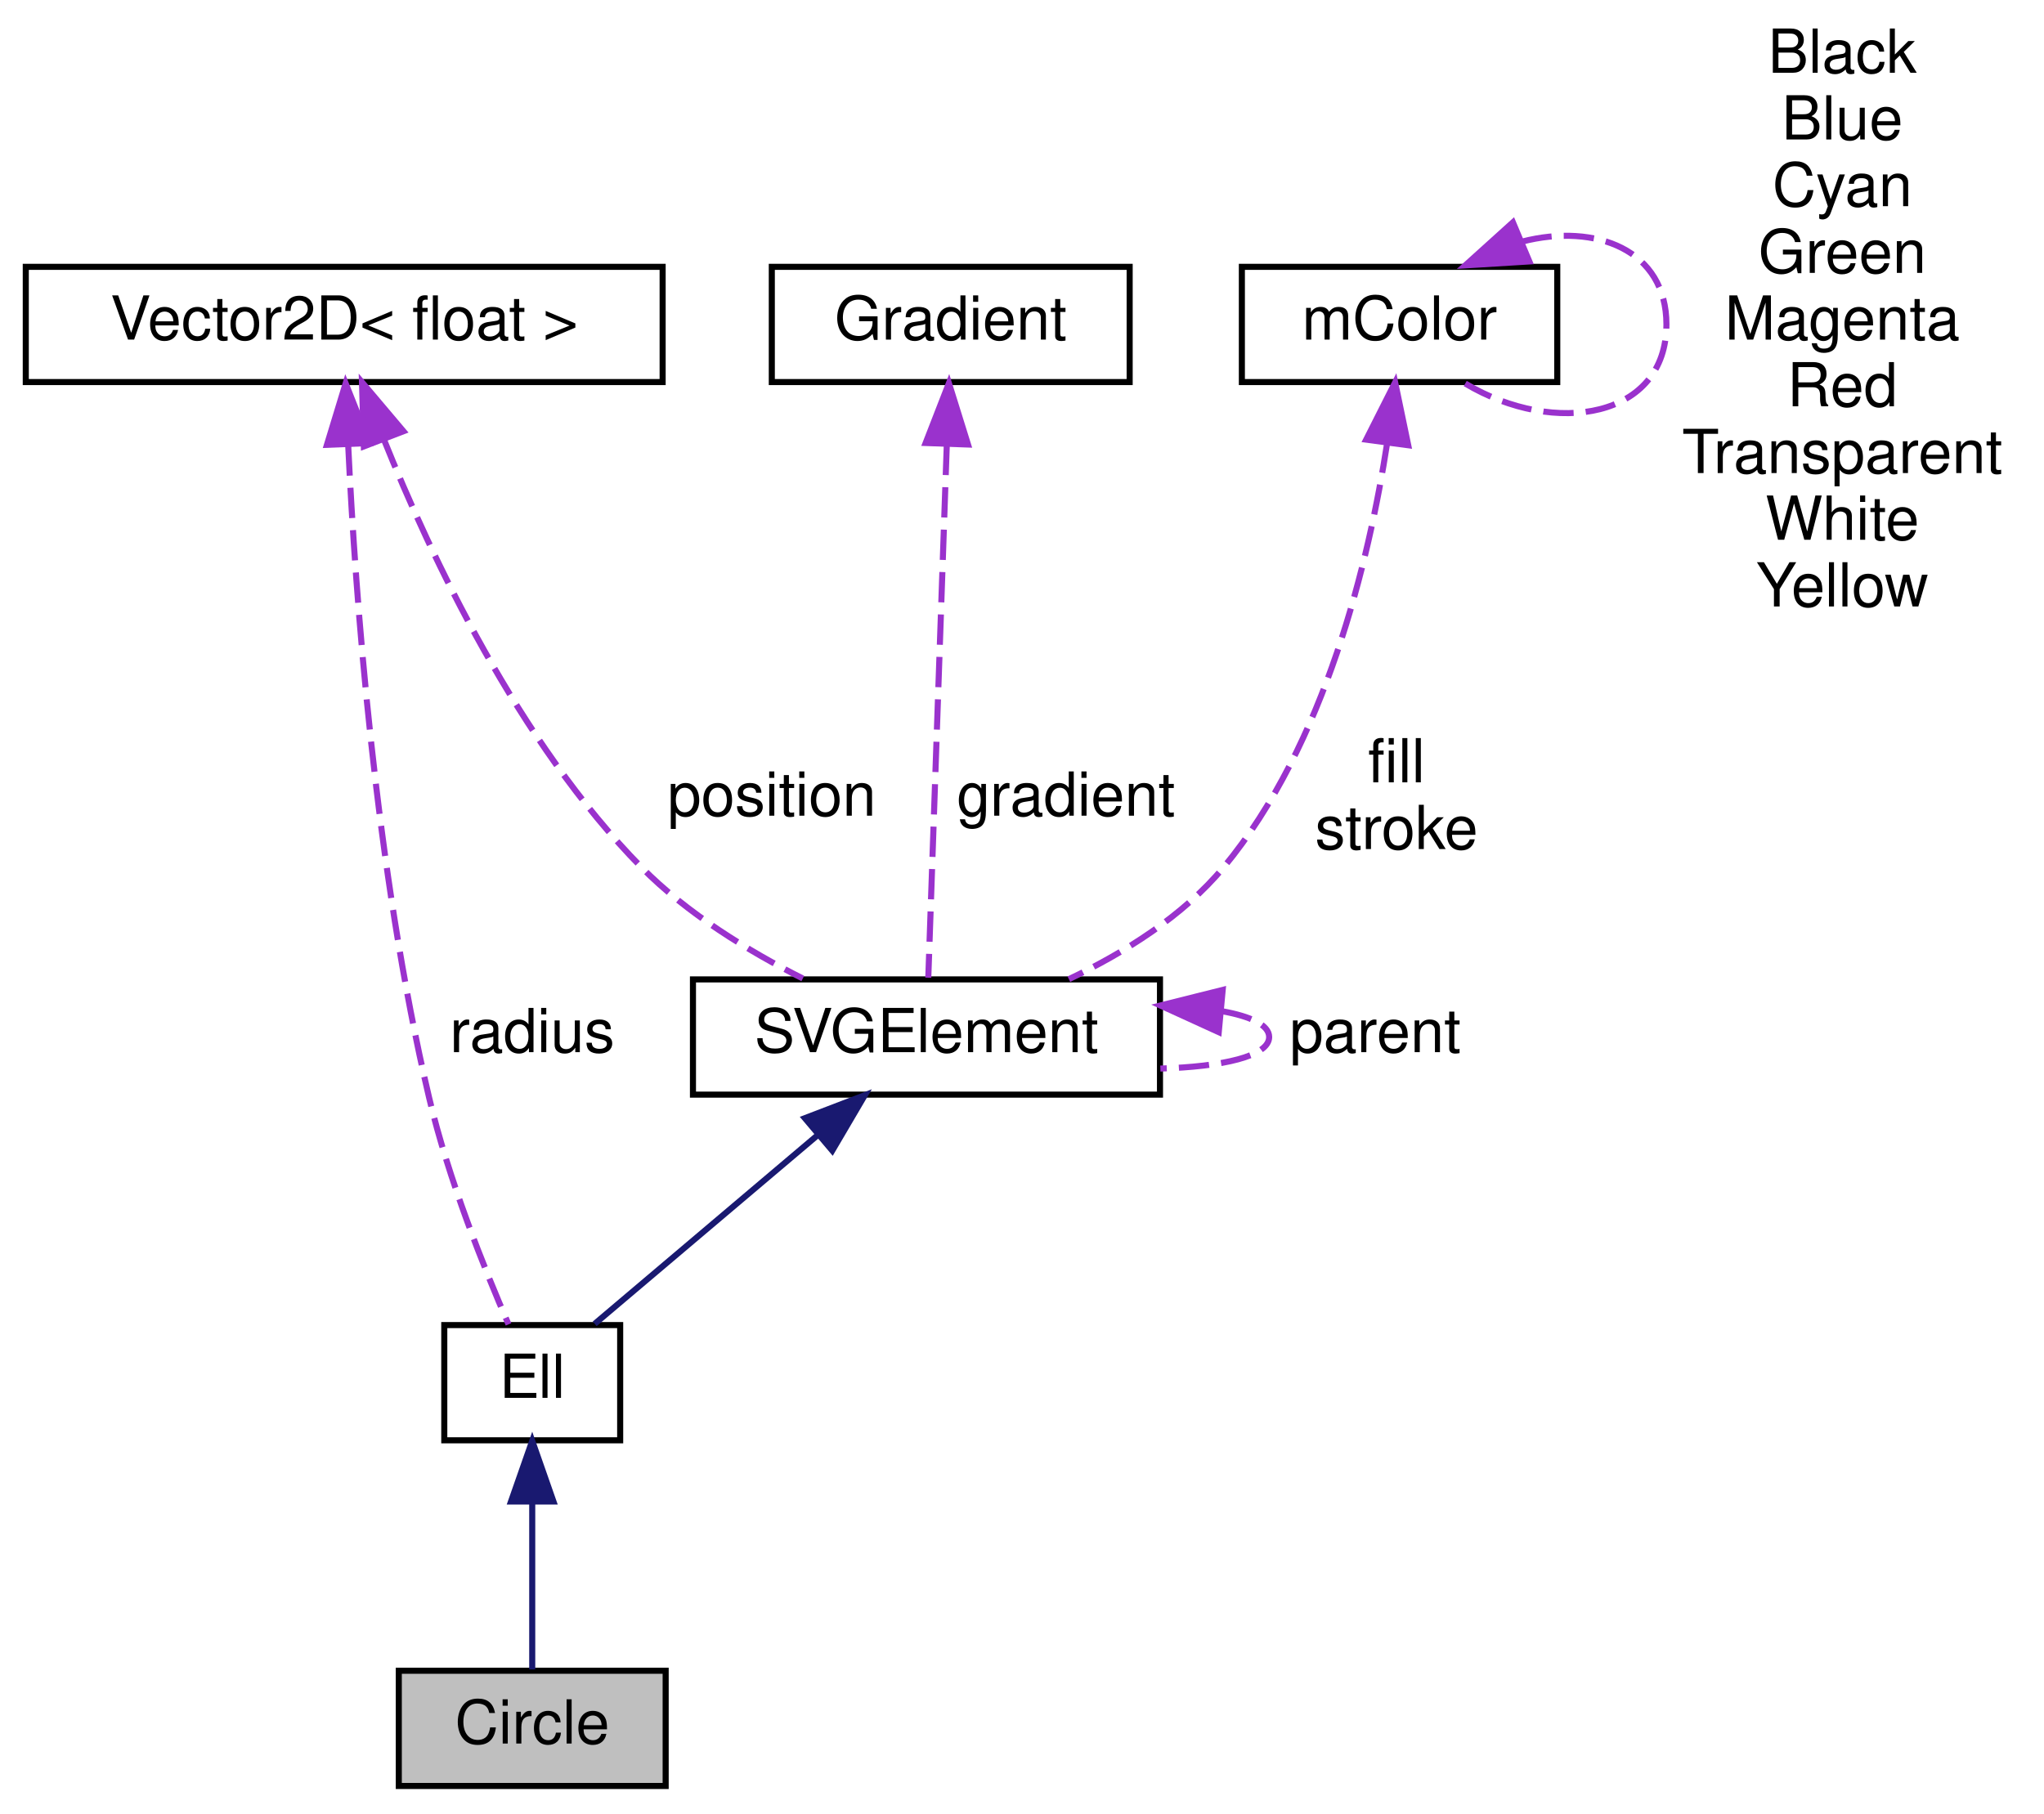
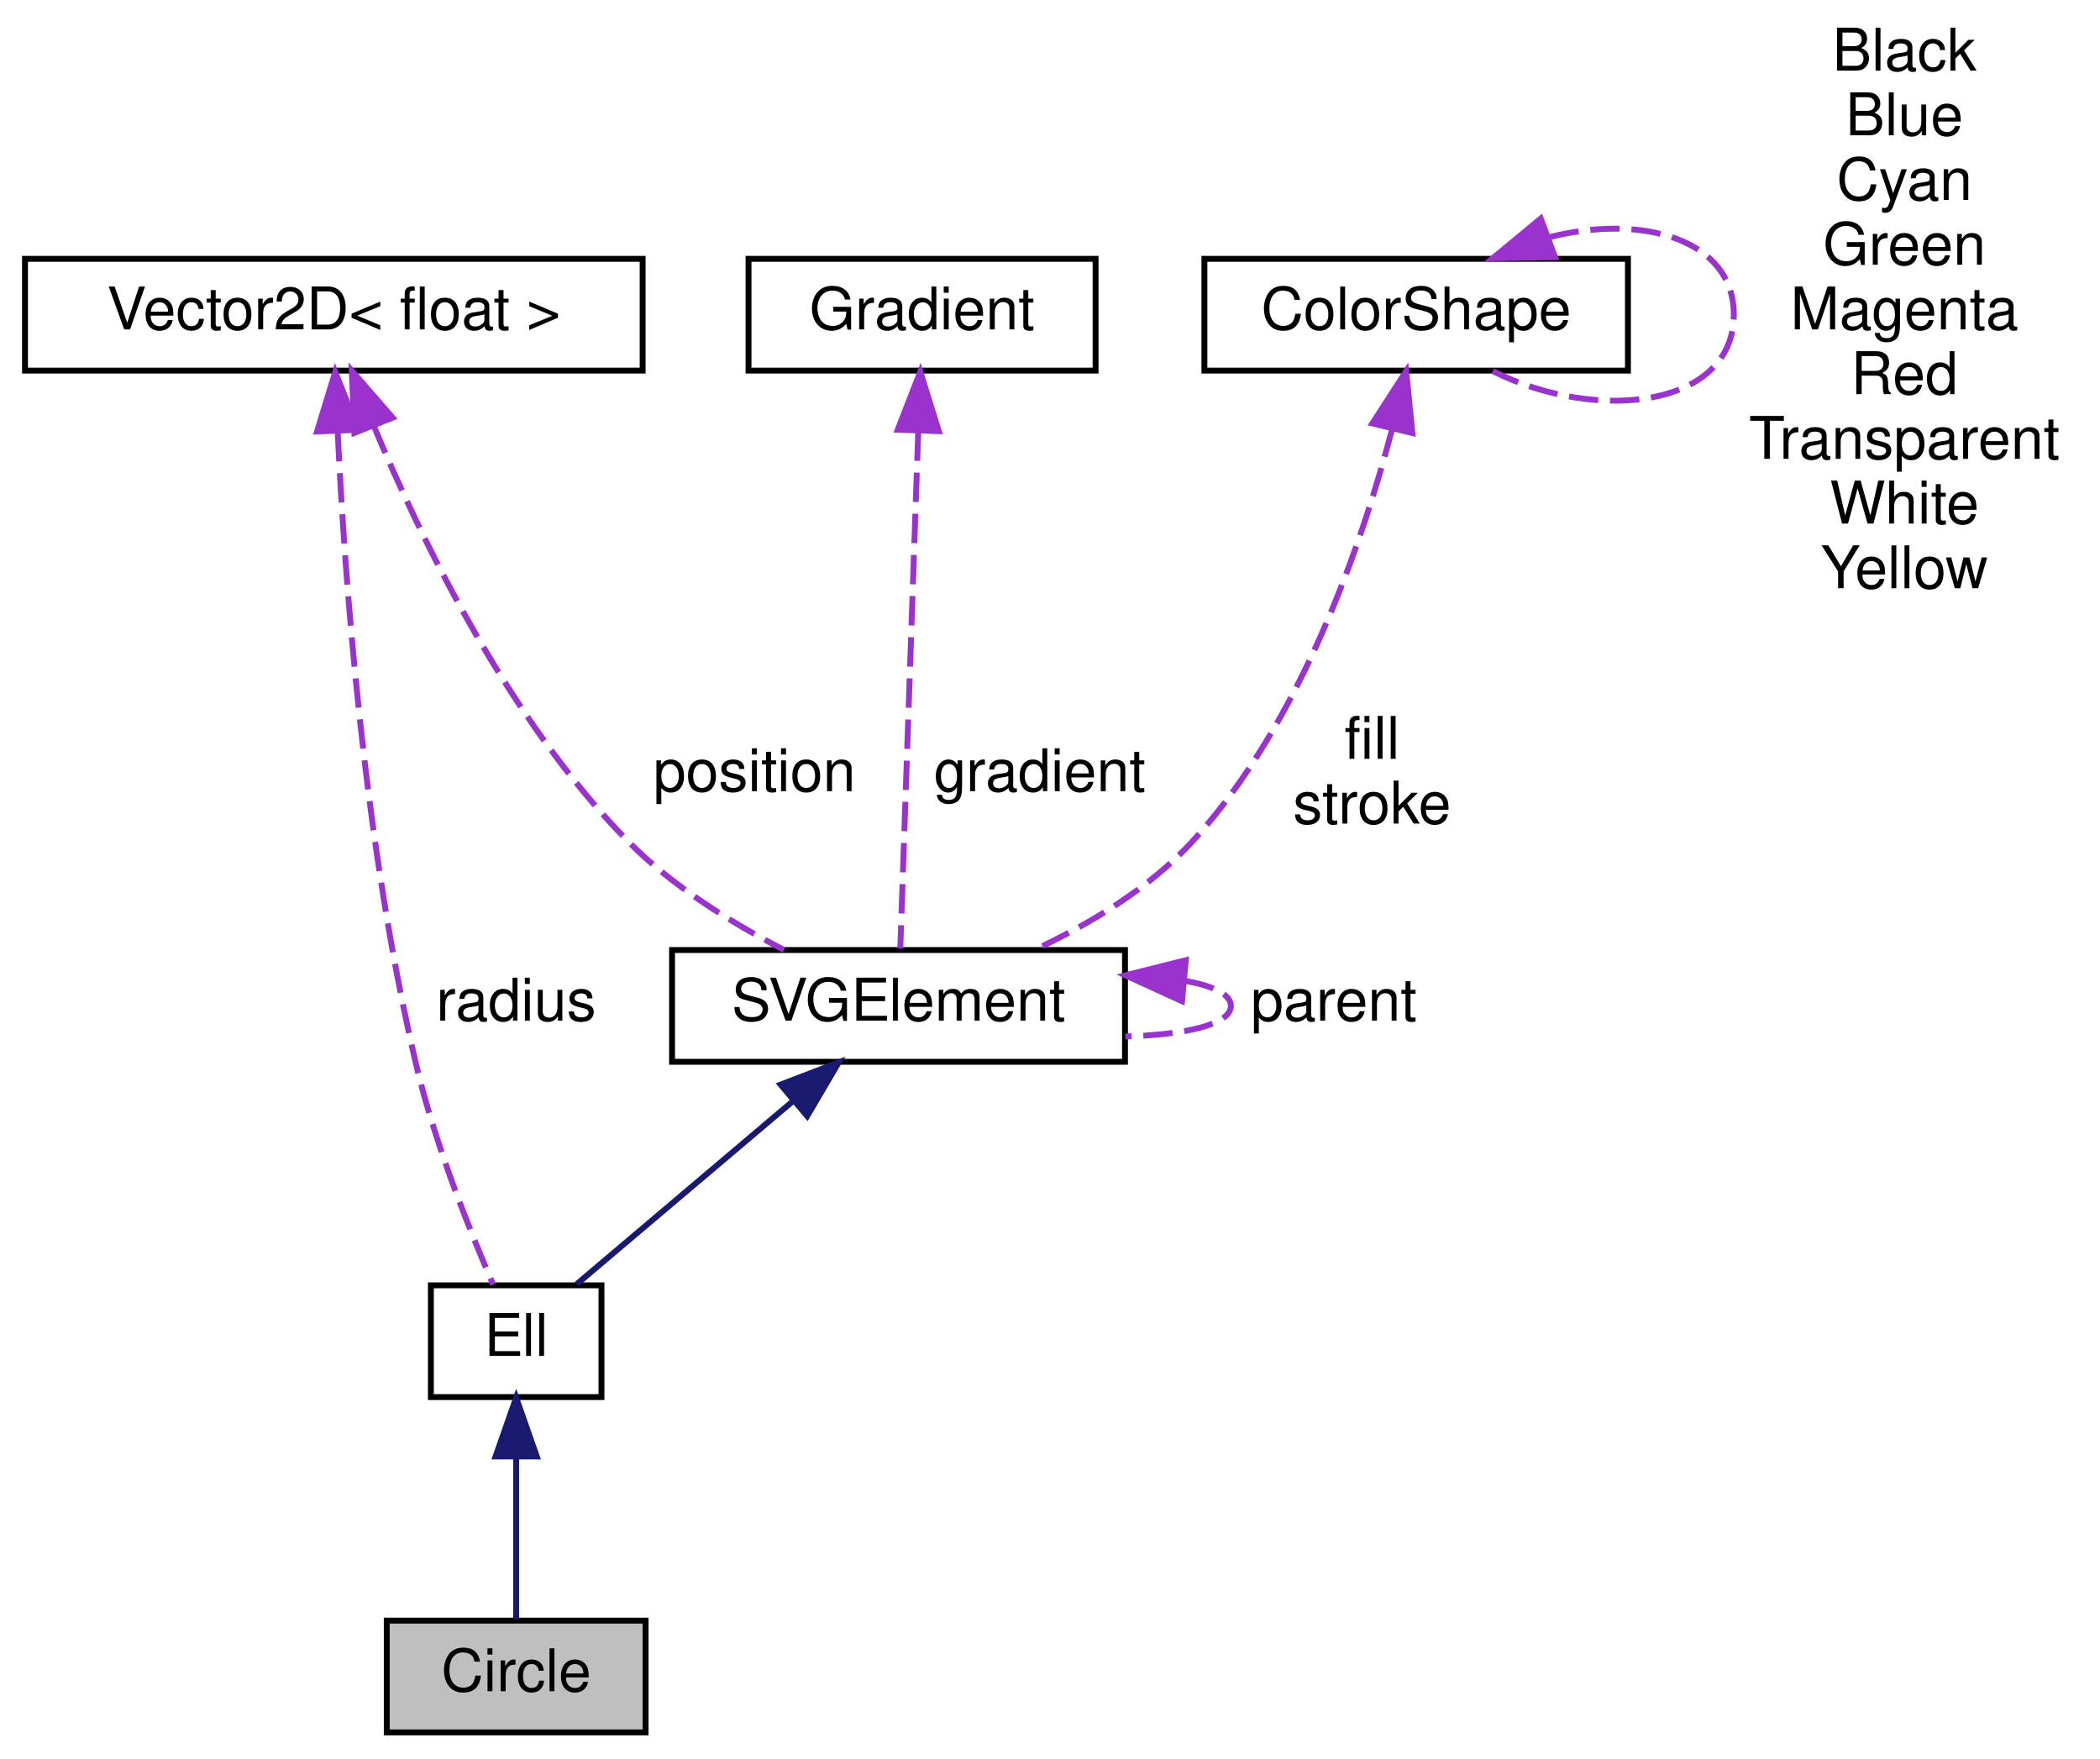
- <svg xmlns="http://www.w3.org/2000/svg" xmlns:xlink="http://www.w3.org/1999/xlink" width="337pt" height="299pt" viewBox="0.00 0.00 336.50 299.00">
+ <svg xmlns="http://www.w3.org/2000/svg" xmlns:xlink="http://www.w3.org/1999/xlink" width="357pt" height="299pt" viewBox="0.00 0.00 356.50 299.00">
  <g id="graph0" class="graph" transform="scale(1 1) rotate(0) translate(4 295)">
    <g id="node1" class="node">
      <g id="a_node1">
        <a xlink:title="Represents a circle in 2D space.">
          <polygon fill="#bfbfbf" stroke="black" points="61.5,-0.5 61.5,-19.5 105.5,-19.5 105.5,-0.5 61.5,-0.5" />
          <text text-anchor="middle" x="83.5" y="-7.5" font-family="Helvetica,sans-Serif" font-size="10.00">Circle</text>
        </a>
      </g>
    </g>
    <g id="node2" class="node">
      <g id="a_node2">
        <a xlink:href="classEll.html" target="_top" xlink:title="Represents an ellipse in 2D space.">
          <polygon fill="none" stroke="black" points="69,-57.5 69,-76.5 98,-76.5 98,-57.5 69,-57.5" />
          <text text-anchor="middle" x="83.5" y="-64.5" font-family="Helvetica,sans-Serif" font-size="10.00">Ell</text>
        </a>
      </g>
    </g>
    <g id="edge1" class="edge">
      <path fill="none" stroke="midnightblue" d="M83.5,-47.12C83.5,-37.82 83.5,-27.06 83.5,-19.71" />
      <polygon fill="midnightblue" stroke="midnightblue" points="80,-47.41 83.5,-57.41 87,-47.41 80,-47.41" />
    </g>
    <g id="node3" class="node">
      <g id="a_node3">
        <a xlink:href="classSVGElement.html" target="_top" xlink:title="Represents an element in an SVG file.">
          <polygon fill="none" stroke="black" points="110,-114.5 110,-133.5 187,-133.5 187,-114.5 110,-114.5" />
          <text text-anchor="middle" x="148.5" y="-121.5" font-family="Helvetica,sans-Serif" font-size="10.00">SVGElement</text>
        </a>
      </g>
    </g>
    <g id="edge2" class="edge">
      <path fill="none" stroke="midnightblue" d="M130.43,-107.71C118.62,-97.72 103.62,-85.02 93.8,-76.71" />
      <polygon fill="midnightblue" stroke="midnightblue" points="128.45,-110.62 138.34,-114.41 132.97,-105.27 128.45,-110.62" />
    </g>
-     <g id="edge5" class="edge">
+     <g id="edge7" class="edge">
      <path fill="none" stroke="#9a32cd" stroke-dasharray="5,2" d="M197.22,-128.26C201.98,-127.4 205,-125.98 205,-124 205,-120.83 197.27,-119.09 187.06,-118.8" />
      <polygon fill="#9a32cd" stroke="#9a32cd" points="196.69,-124.8 187.06,-129.2 197.34,-131.77 196.69,-124.8" />
      <text text-anchor="middle" x="222.5" y="-121.5" font-family="Helvetica,sans-Serif" font-size="10.00"> parent</text>
    </g>
    <g id="node4" class="node">
      <g id="a_node4">
        <a xlink:href="classVector2D.html" target="_top" xlink:title=" ">
          <polygon fill="none" stroke="black" points="0,-232 0,-251 105,-251 105,-232 0,-232" />
          <text text-anchor="middle" x="52.5" y="-239" font-family="Helvetica,sans-Serif" font-size="10.00">Vector2D&lt; float &gt;</text>
        </a>
      </g>
    </g>
    <g id="edge8" class="edge">
      <path fill="none" stroke="#9a32cd" stroke-dasharray="5,2" d="M53.16,-221.56C54.35,-196.61 57.64,-151.5 66.5,-114 69.67,-100.58 75.64,-85.72 79.59,-76.62" />
      <polygon fill="#9a32cd" stroke="#9a32cd" points="49.65,-221.65 52.74,-231.79 56.65,-221.94 49.65,-221.65" />
      <text text-anchor="middle" x="83.5" y="-121.5" font-family="Helvetica,sans-Serif" font-size="10.00"> radius</text>
    </g>
    <g id="edge3" class="edge">
-       <path fill="none" stroke="#9a32cd" stroke-dasharray="5,2" d="M59.03,-222.57C66.77,-203.27 81.23,-172.59 101.5,-152 109.03,-144.35 119.17,-138.16 128.11,-133.65" />
-       <polygon fill="#9a32cd" stroke="#9a32cd" points="55.74,-221.39 55.43,-231.98 62.27,-223.89 55.74,-221.39" />
-       <text text-anchor="middle" x="123" y="-160.5" font-family="Helvetica,sans-Serif" font-size="10.00"> position</text>
+       <path fill="none" stroke="#9a32cd" stroke-dasharray="5,2" d="M59.29,-222.61C67.3,-203.35 82.14,-172.7 102.5,-152 110.03,-144.34 120.18,-138.08 129.03,-133.52" />
+       <polygon fill="#9a32cd" stroke="#9a32cd" points="56,-221.41 55.55,-232 62.5,-224 56,-221.41" />
+       <text text-anchor="middle" x="124" y="-160.5" font-family="Helvetica,sans-Serif" font-size="10.00"> position</text>
    </g>
    <g id="node5" class="node">
      <g id="a_node5">
        <a xlink:href="classGradient.html" target="_top" xlink:title="A class that represents a gradient.">
          <polygon fill="none" stroke="black" points="123,-232 123,-251 182,-251 182,-232 123,-232" />
          <text text-anchor="middle" x="152.5" y="-239" font-family="Helvetica,sans-Serif" font-size="10.00">Gradient</text>
        </a>
      </g>
    </g>
    <g id="edge4" class="edge">
      <path fill="none" stroke="#9a32cd" stroke-dasharray="5,2" d="M151.85,-221.66C150.97,-196.37 149.45,-152.44 148.8,-133.78" />
      <polygon fill="#9a32cd" stroke="#9a32cd" points="148.36,-221.95 152.2,-231.82 155.35,-221.7 148.36,-221.95" />
-       <text text-anchor="middle" x="171.5" y="-160.5" font-family="Helvetica,sans-Serif" font-size="10.00"> gradient</text>
+       <text text-anchor="middle" x="172.5" y="-160.5" font-family="Helvetica,sans-Serif" font-size="10.00"> gradient</text>
    </g>
    <g id="node6" class="node">
      <g id="a_node6">
-         <a xlink:href="classmColor.html" target="_top" xlink:title="Utility class for manipulating RGBA mColors.">
-           <polygon fill="none" stroke="black" points="200.5,-232 200.5,-251 252.5,-251 252.5,-232 200.5,-232" />
-           <text text-anchor="middle" x="226.5" y="-239" font-family="Helvetica,sans-Serif" font-size="10.00">mColor</text>
+         <a xlink:href="classColorShape.html" target="_top" xlink:title="Utility class for manipulating RGBA ColorShapes.">
+           <polygon fill="none" stroke="black" points="200.5,-232 200.5,-251 272.5,-251 272.5,-232 200.5,-232" />
+           <text text-anchor="middle" x="236.5" y="-239" font-family="Helvetica,sans-Serif" font-size="10.00">ColorShape</text>
        </a>
      </g>
    </g>
+     <g id="edge5" class="edge">
+       <path fill="none" stroke="#9a32cd" stroke-dasharray="5,2" d="M232.45,-222.19C227.37,-202.78 216.98,-172.21 198.5,-152 191.18,-143.99 180.92,-137.88 171.59,-133.51" />
+       <polygon fill="#9a32cd" stroke="#9a32cd" points="229.05,-223.02 234.8,-231.92 235.86,-221.38 229.05,-223.02" />
+       <text text-anchor="middle" x="229" y="-166" font-family="Helvetica,sans-Serif" font-size="10.00"> fill</text>
+       <text text-anchor="middle" x="229" y="-155" font-family="Helvetica,sans-Serif" font-size="10.00">stroke</text>
+     </g>
    <g id="edge6" class="edge">
-       <path fill="none" stroke="#9a32cd" stroke-dasharray="5,2" d="M224.46,-221.98C221.47,-202.63 214.32,-172.29 197.5,-152 190.81,-143.92 181.04,-137.85 171.98,-133.54" />
-       <polygon fill="#9a32cd" stroke="#9a32cd" points="220.99,-222.5 225.77,-231.96 227.93,-221.58 220.99,-222.5" />
-       <text text-anchor="middle" x="226" y="-166" font-family="Helvetica,sans-Serif" font-size="10.00"> fill</text>
-       <text text-anchor="middle" x="226" y="-155" font-family="Helvetica,sans-Serif" font-size="10.00">stroke</text>
-     </g>
-     <g id="edge7" class="edge">
-       <path fill="none" stroke="#9a32cd" stroke-dasharray="5,2" d="M246.65,-255.15C258.9,-258.31 270.5,-253.76 270.5,-241.5 270.5,-226.11 252.24,-222.87 237.33,-231.76" />
-       <polygon fill="#9a32cd" stroke="#9a32cd" points="247.9,-251.89 237.33,-251.24 245.19,-258.34 247.9,-251.89" />
-       <text text-anchor="middle" x="299.5" y="-283" font-family="Helvetica,sans-Serif" font-size="10.00"> Black</text>
-       <text text-anchor="middle" x="299.5" y="-272" font-family="Helvetica,sans-Serif" font-size="10.00">Blue</text>
-       <text text-anchor="middle" x="299.5" y="-261" font-family="Helvetica,sans-Serif" font-size="10.00">Cyan</text>
-       <text text-anchor="middle" x="299.5" y="-250" font-family="Helvetica,sans-Serif" font-size="10.00">Green</text>
-       <text text-anchor="middle" x="299.5" y="-239" font-family="Helvetica,sans-Serif" font-size="10.00">Magenta</text>
-       <text text-anchor="middle" x="299.5" y="-228" font-family="Helvetica,sans-Serif" font-size="10.00">Red</text>
-       <text text-anchor="middle" x="299.5" y="-217" font-family="Helvetica,sans-Serif" font-size="10.00">Transparent</text>
-       <text text-anchor="middle" x="299.5" y="-206" font-family="Helvetica,sans-Serif" font-size="10.00">White</text>
-       <text text-anchor="middle" x="299.5" y="-195" font-family="Helvetica,sans-Serif" font-size="10.00">Yellow</text>
+       <path fill="none" stroke="#9a32cd" stroke-dasharray="5,2" d="M259.22,-254.69C274.98,-258.7 290.5,-254.31 290.5,-241.5 290.5,-226.04 267.86,-222.84 249.52,-231.9" />
+       <polygon fill="#9a32cd" stroke="#9a32cd" points="260.11,-251.29 249.52,-251.1 257.68,-257.85 260.11,-251.29" />
+       <text text-anchor="middle" x="319.5" y="-283" font-family="Helvetica,sans-Serif" font-size="10.00"> Black</text>
+       <text text-anchor="middle" x="319.5" y="-272" font-family="Helvetica,sans-Serif" font-size="10.00">Blue</text>
+       <text text-anchor="middle" x="319.5" y="-261" font-family="Helvetica,sans-Serif" font-size="10.00">Cyan</text>
+       <text text-anchor="middle" x="319.5" y="-250" font-family="Helvetica,sans-Serif" font-size="10.00">Green</text>
+       <text text-anchor="middle" x="319.5" y="-239" font-family="Helvetica,sans-Serif" font-size="10.00">Magenta</text>
+       <text text-anchor="middle" x="319.5" y="-228" font-family="Helvetica,sans-Serif" font-size="10.00">Red</text>
+       <text text-anchor="middle" x="319.5" y="-217" font-family="Helvetica,sans-Serif" font-size="10.00">Transparent</text>
+       <text text-anchor="middle" x="319.5" y="-206" font-family="Helvetica,sans-Serif" font-size="10.00">White</text>
+       <text text-anchor="middle" x="319.5" y="-195" font-family="Helvetica,sans-Serif" font-size="10.00">Yellow</text>
    </g>
  </g>
</svg>
